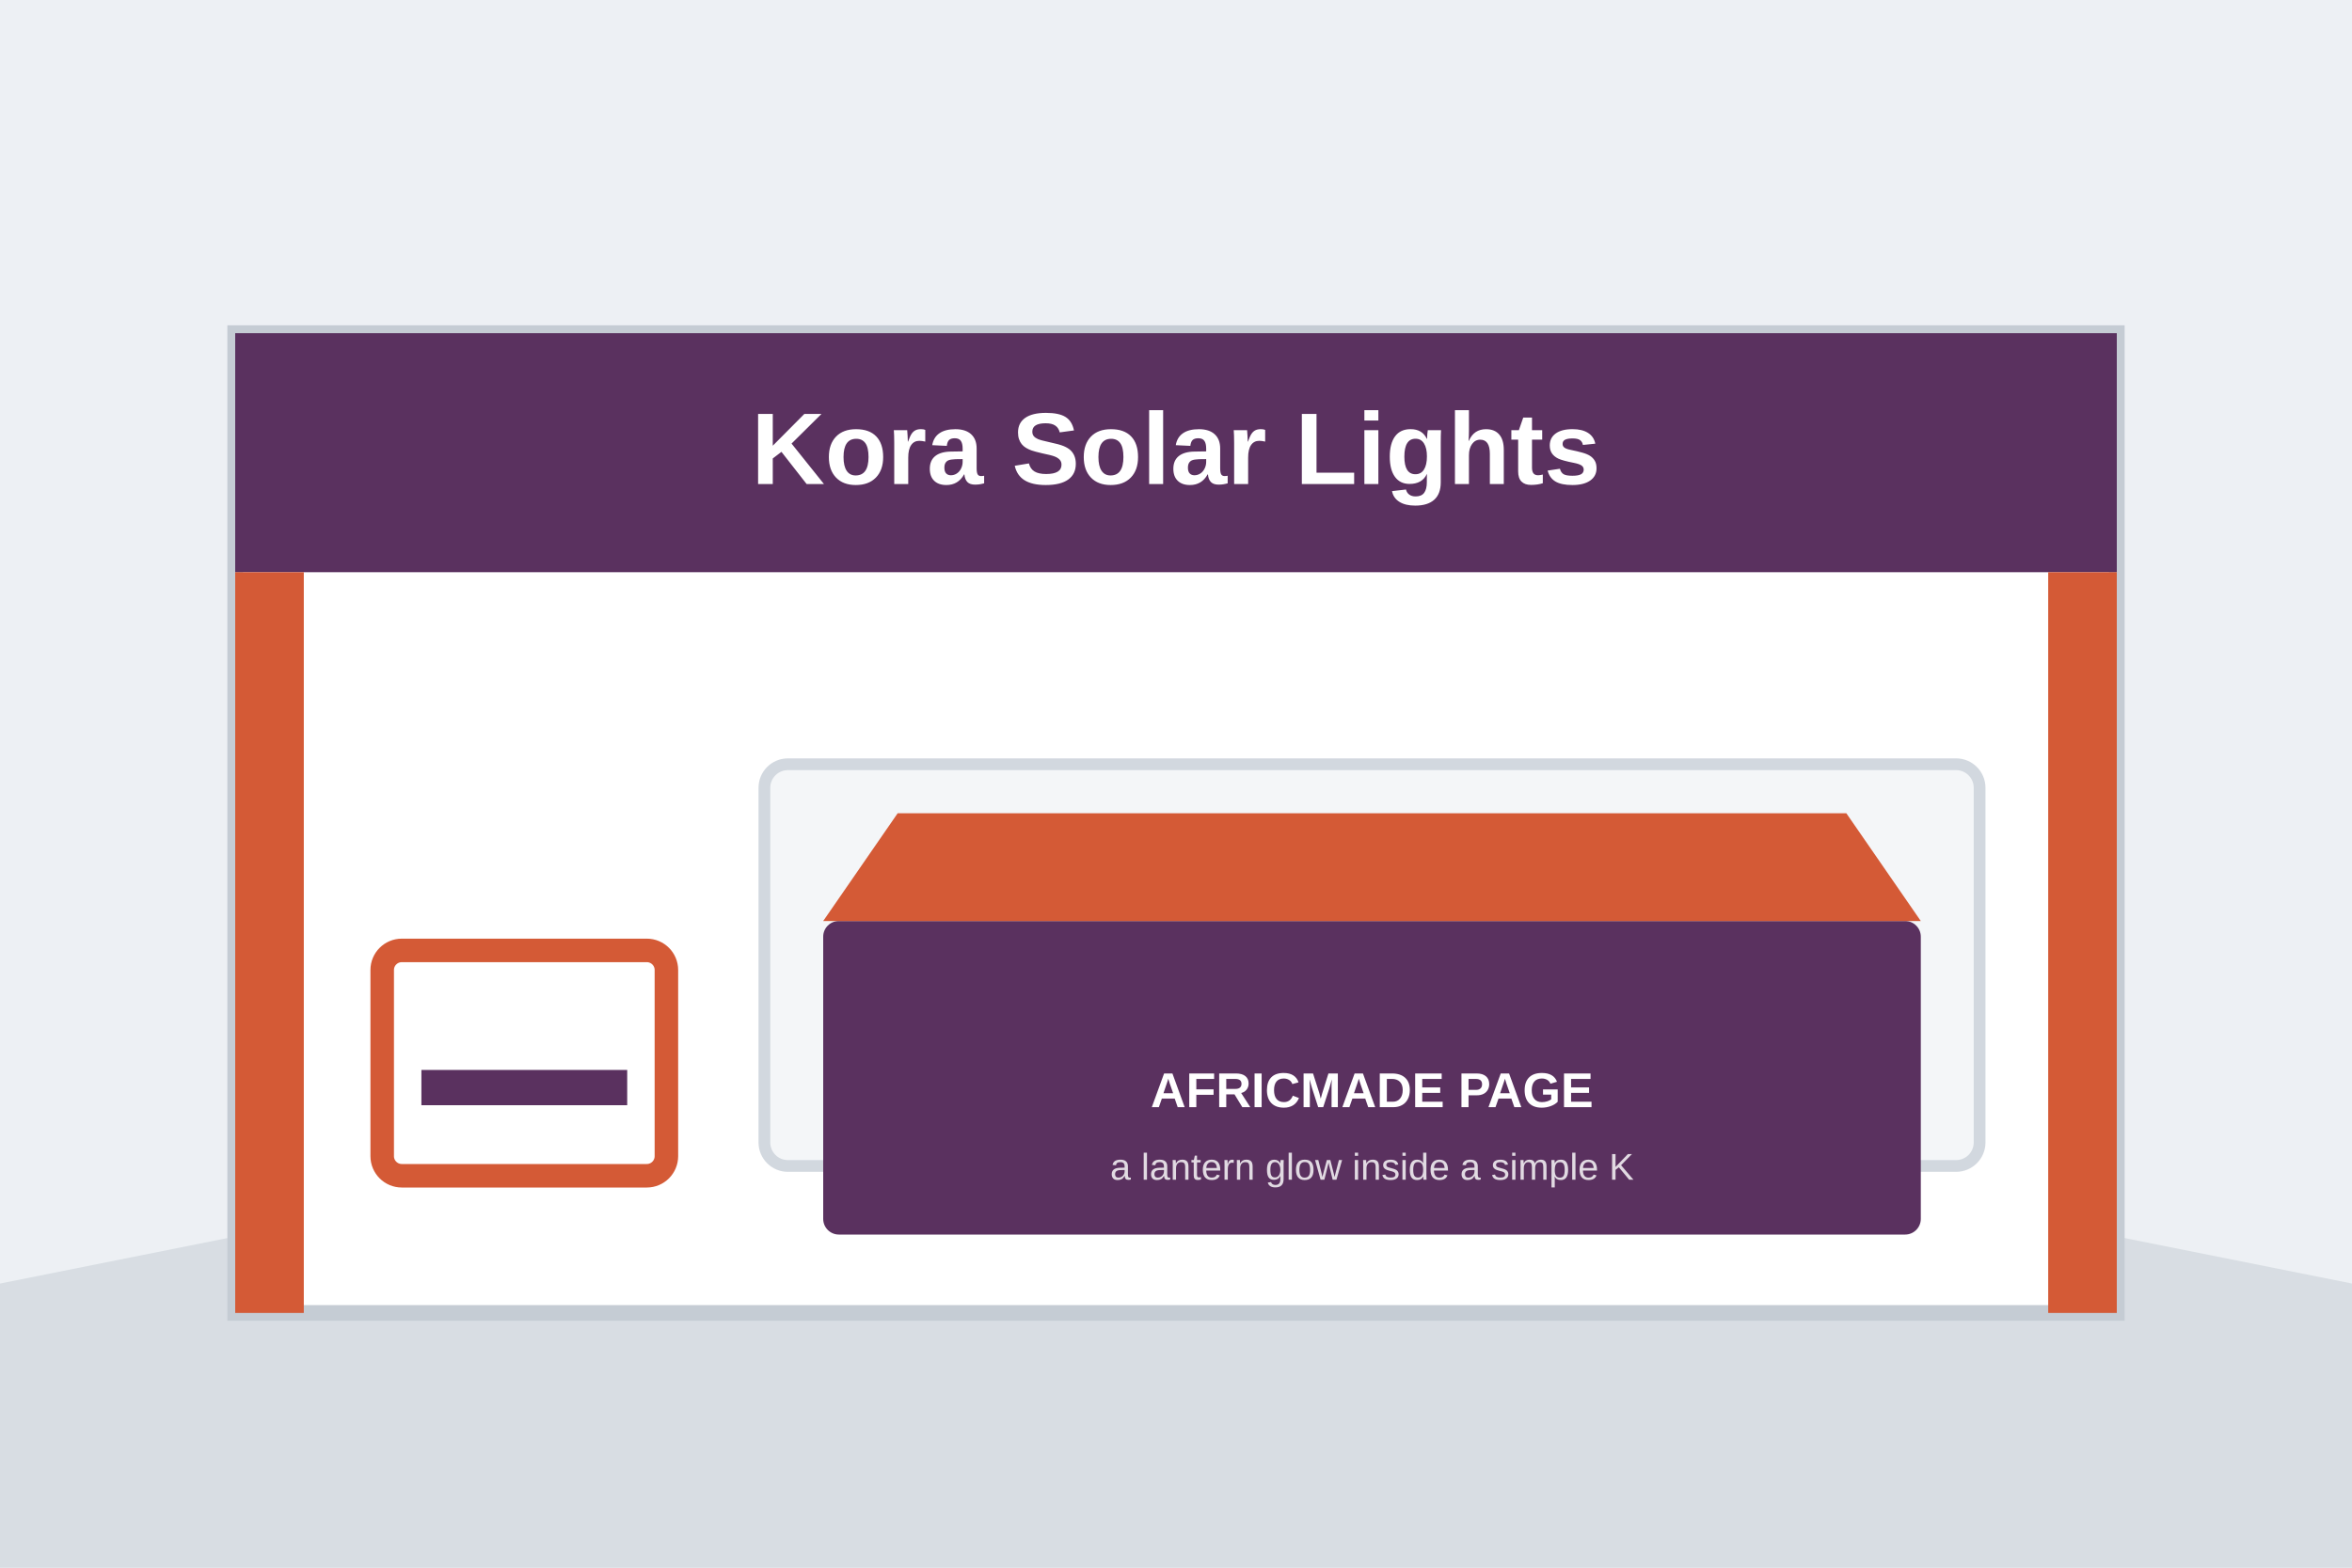
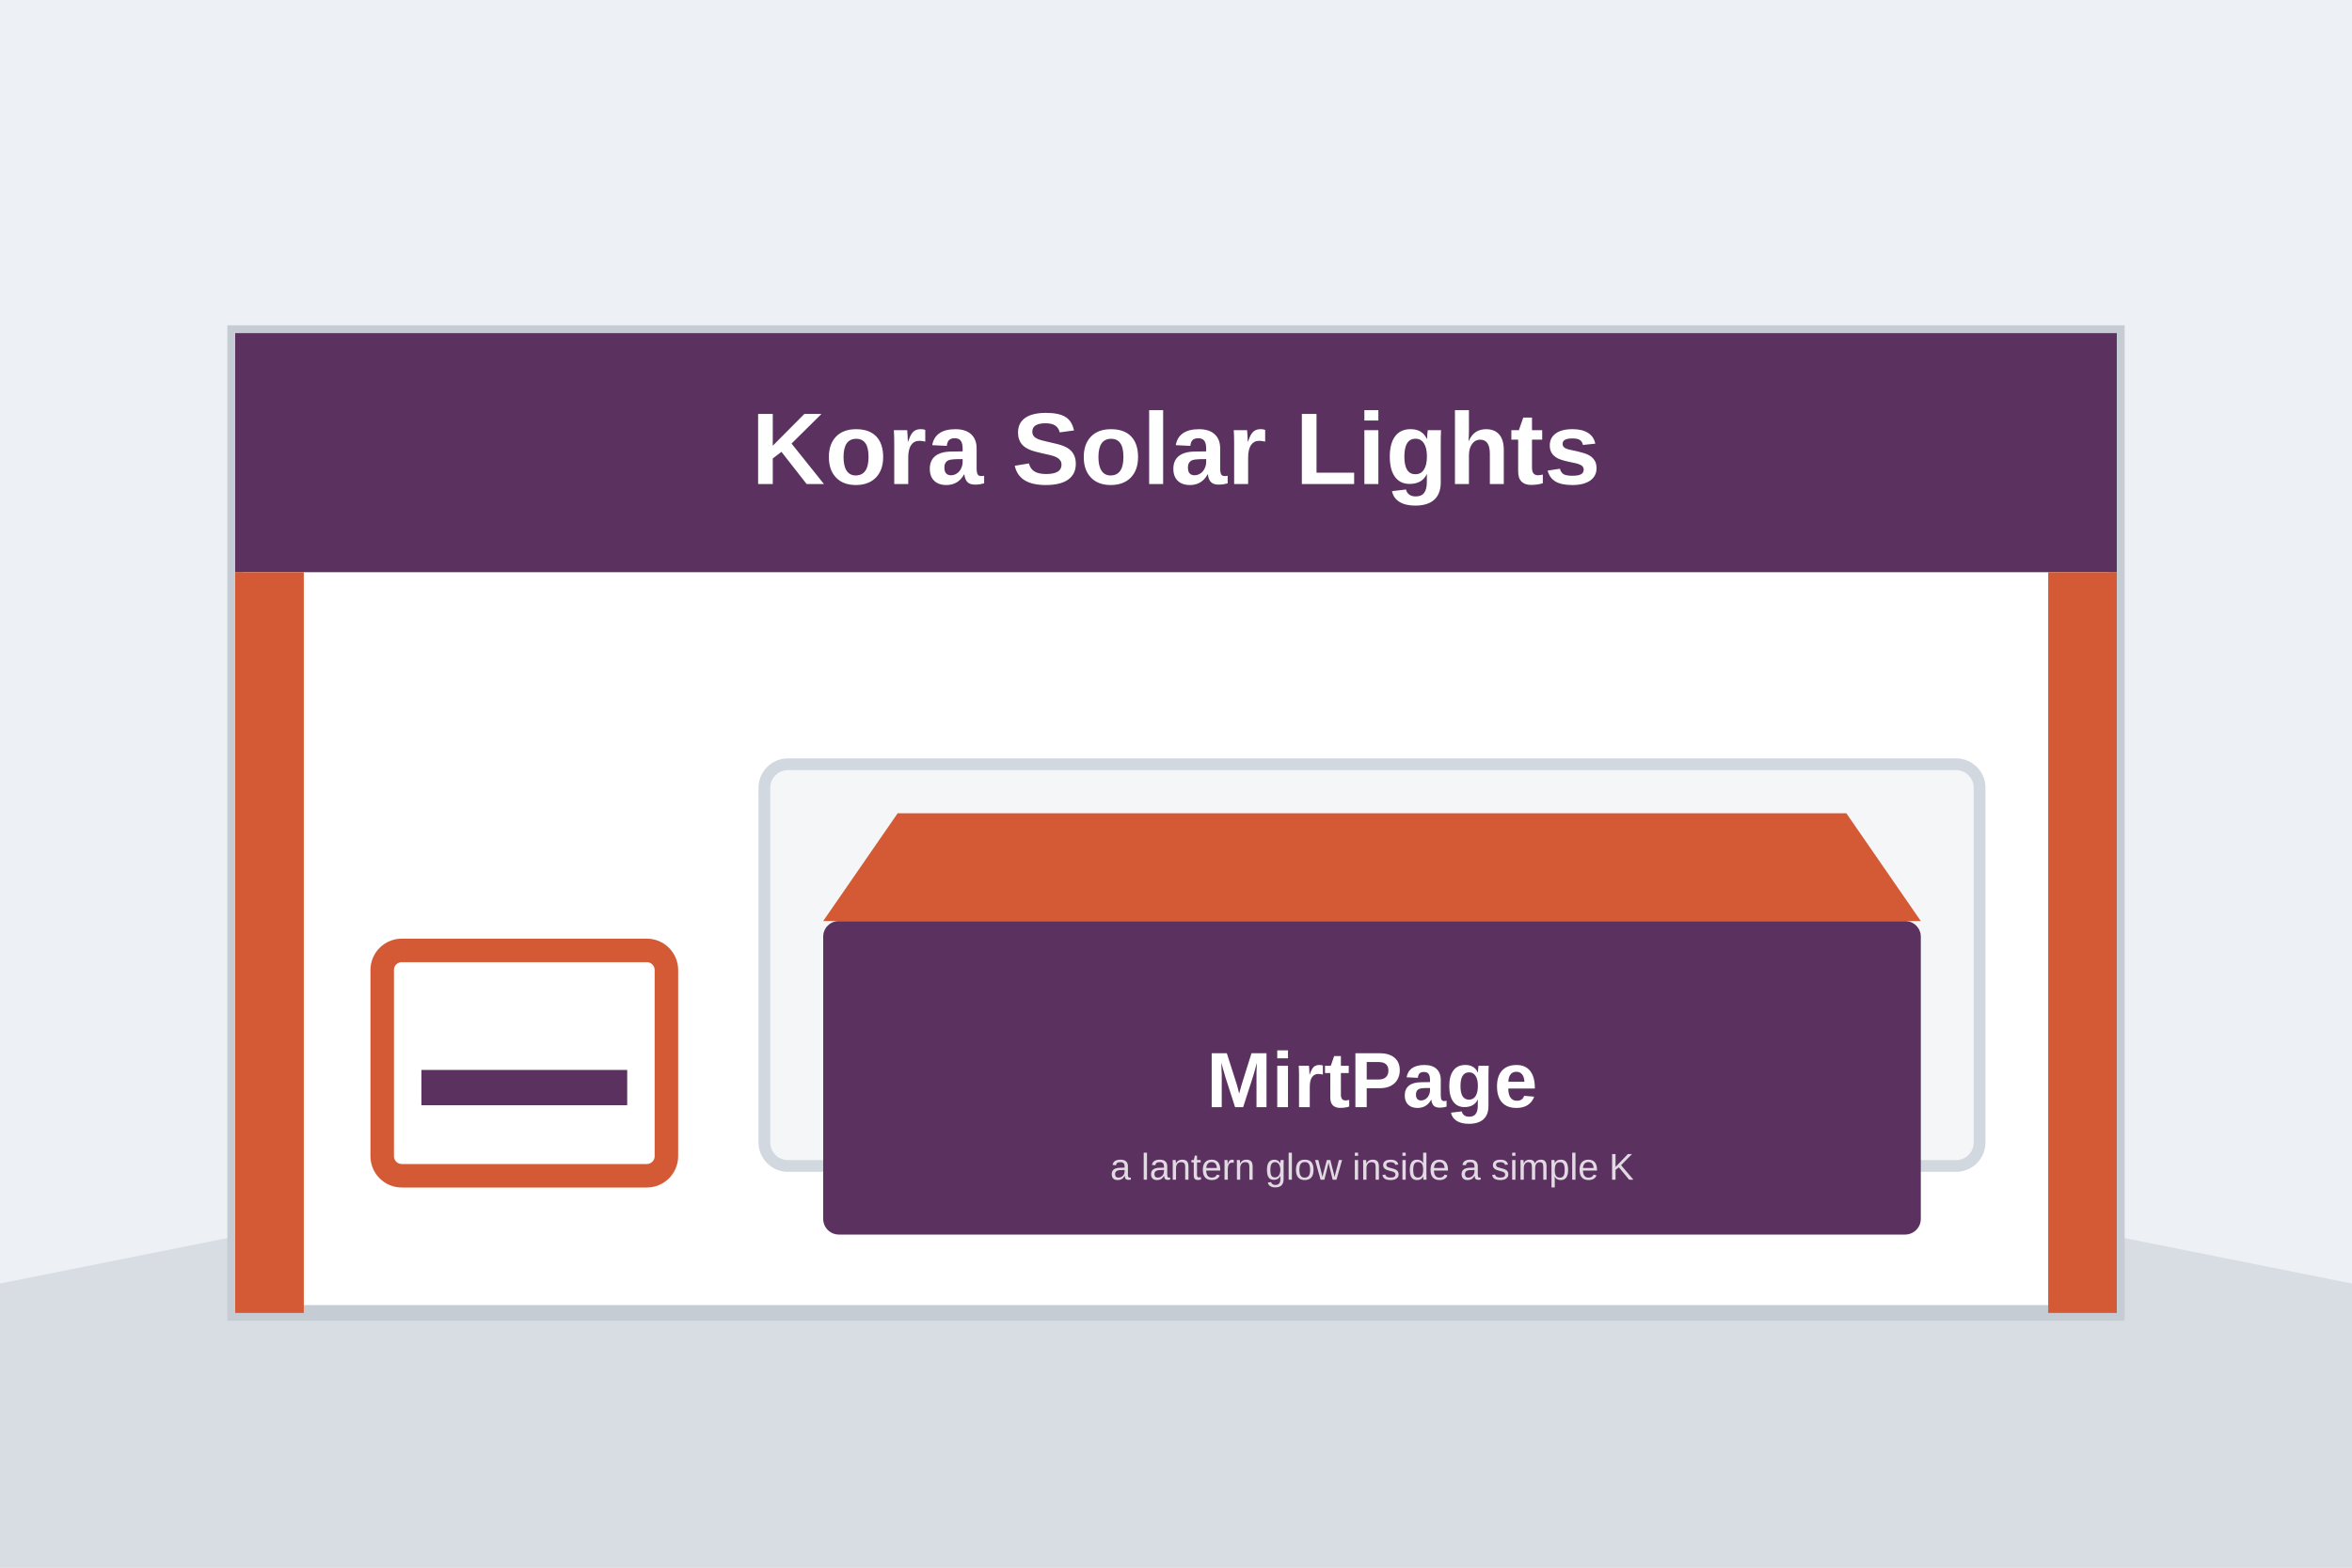
<svg xmlns="http://www.w3.org/2000/svg" viewBox="0 0 1200 800" role="img" aria-label="Illustrative booth for Kora Solar Lights">
  <rect width="1200" height="800" fill="#edf0f4" />
  <path d="M0 655L600 535l600 120v145H0z" fill="#d8dde3" />
  <path d="M120 170h960v500H120z" fill="#ffffff" stroke="#c5ccd4" stroke-width="8" />
  <path d="M120 170h960v122H120z" fill="#5a315f" />
  <path d="M120 292h35v378h-35zM1045 292h35v378h-35z" fill="#d45a36" />
  <rect x="390" y="390" width="620" height="205" rx="12" fill="#f4f6f8" stroke="#d2d8df" stroke-width="6" />
  <rect x="420" y="470" width="560" height="160" rx="8" fill="#5a315f" />
  <path d="M420 470h560l-38-55H458z" fill="#d45a36" />
  <rect x="195" y="485" width="145" height="115" rx="10" fill="#ffffff" stroke="#d45a36" stroke-width="12" />
  <path d="M215 555h105" stroke="#5a315f" stroke-width="18" />
  <text x="600" y="247" text-anchor="middle" font-family="Arial, Helvetica, sans-serif" font-size="52" font-weight="800" fill="#ffffff">Kora Solar Lights</text>
-   <text x="700" y="565" text-anchor="middle" font-family="Arial, Helvetica, sans-serif" font-size="25" font-weight="700" fill="#ffffff">AFRICMADE PAGE</text>
+   <text x="700" y="565" text-anchor="middle" font-family="Arial, Helvetica, sans-serif" font-size="40" font-weight="700" fill="#ffffff">MirtPage</text>
  <text x="700" y="602" text-anchor="middle" font-family="Arial, Helvetica, sans-serif" font-size="19" fill="#ffffff" opacity=".82">a lantern glow inside a simple K</text>
</svg>
